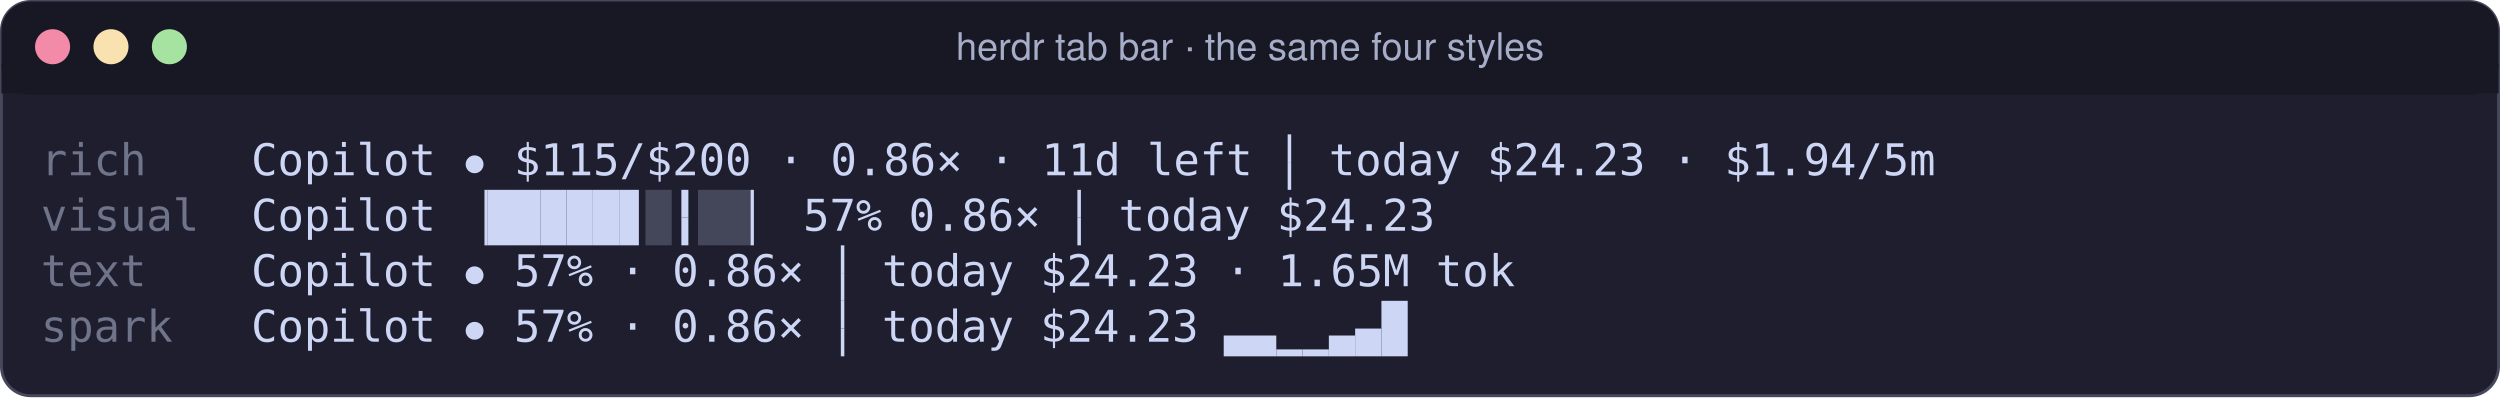
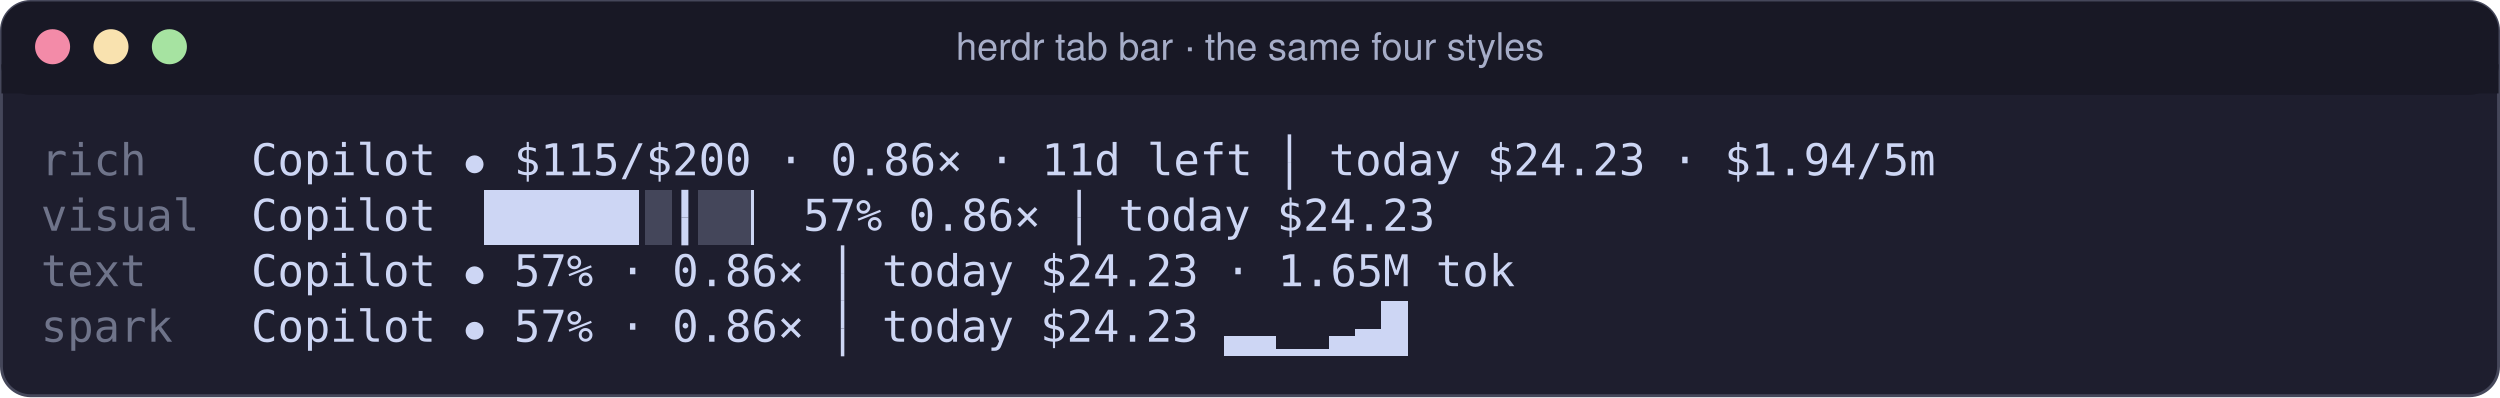
<svg xmlns="http://www.w3.org/2000/svg" width="856" height="136" viewBox="0 0 856 136" role="img" aria-label="herdr tab bar · the same four styles">
  <rect x="0.5" y="0.5" width="855" height="135" rx="10" fill="#1e1e2e" stroke="#45475a" />
  <rect x="0.5" y="0.5" width="855" height="32" rx="10" fill="#181825" />
  <rect x="0.5" y="22" width="855" height="10" fill="#181825" />
  <circle cx="18" cy="16" r="6" fill="#f38ba8" />
  <circle cx="38" cy="16" r="6" fill="#f9e2af" />
  <circle cx="58" cy="16" r="6" fill="#a6e3a1" />
  <text x="428" y="20.5" fill="#a6adc8" font-family="-apple-system,BlinkMacSystemFont,'Segoe UI',Helvetica,Arial,sans-serif" font-size="13" text-anchor="middle">herdr tab bar · the same four styles</text>
  <g font-family="'JetBrains Mono','SF Mono',Menlo,Consolas,'DejaVu Sans Mono','Liberation Mono',monospace" font-size="15" xml:space="preserve" style="white-space:pre">
    <text x="14" y="60" fill="#a6adc8" fill-opacity="0.6" textLength="36" lengthAdjust="spacingAndGlyphs">rich</text>
    <text x="86" y="60" fill="#cdd6f4" textLength="63" lengthAdjust="spacingAndGlyphs">Copilot</text>
    <circle cx="162.5" cy="56.26" r="3.06" fill="#cdd6f4" />
    <text x="176" y="60" fill="#cdd6f4" textLength="252" lengthAdjust="spacingAndGlyphs">$115/$200 · 0.86× · 11d left</text>
    <path d="M441.5 46V55.5" stroke="#cdd6f4" stroke-width="1.2" fill="none" />
    <path d="M441.5 55.5V65" stroke="#cdd6f4" stroke-width="1.2" fill="none" />
    <text x="455" y="60" fill="#cdd6f4" textLength="207" lengthAdjust="spacingAndGlyphs">today $24.23 · $1.94/5m</text>
    <text x="14" y="79" fill="#a6adc8" fill-opacity="0.6" textLength="54" lengthAdjust="spacingAndGlyphs">visual</text>
    <text x="86" y="79" fill="#cdd6f4" textLength="63" lengthAdjust="spacingAndGlyphs">Copilot</text>
-     <rect x="165.88" y="65" width="1.13" height="19" fill="#cdd6f4" />
-     <rect x="167" y="65" width="9" height="19" fill="#cdd6f4" />
-     <rect x="176" y="65" width="9" height="19" fill="#cdd6f4" />
-     <rect x="185" y="65" width="9" height="19" fill="#cdd6f4" />
-     <rect x="194" y="65" width="9" height="19" fill="#cdd6f4" />
-     <rect x="203" y="65" width="9" height="19" fill="#cdd6f4" />
-     <rect x="212" y="65" width="6.75" height="19" fill="#cdd6f4" />
-     <rect x="221" y="65" width="9" height="19" fill="#cdd6f4" opacity="0.22" />
+     <rect x="165.88" y="65" width="1.13" height="19" fill="#cdd6f4" shape-rendering="crispEdges" />
+     <rect x="167" y="65" width="45" height="19" fill="#cdd6f4" shape-rendering="crispEdges" />
+     <rect x="212" y="65" width="6.75" height="19" fill="#cdd6f4" shape-rendering="crispEdges" />
+     <rect x="221" y="65" width="9" height="19" fill="#cdd6f4" opacity="0.22" shape-rendering="crispEdges" />
    <path d="M234.5 65V74.5" stroke="#cdd6f4" stroke-width="2.4" fill="none" />
    <path d="M234.5 74.5V84" stroke="#cdd6f4" stroke-width="2.4" fill="none" />
-     <rect x="239" y="65" width="9" height="19" fill="#cdd6f4" opacity="0.22" />
-     <rect x="248" y="65" width="9" height="19" fill="#cdd6f4" opacity="0.22" />
-     <rect x="257" y="65" width="1.13" height="19" fill="#cdd6f4" />
+     <rect x="239" y="65" width="18" height="19" fill="#cdd6f4" opacity="0.22" shape-rendering="crispEdges" />
+     <rect x="257" y="65" width="1.13" height="19" fill="#cdd6f4" shape-rendering="crispEdges" />
    <text x="275" y="79" fill="#cdd6f4" textLength="81" lengthAdjust="spacingAndGlyphs">57% 0.86×</text>
    <path d="M369.5 65V74.5" stroke="#cdd6f4" stroke-width="1.2" fill="none" />
    <path d="M369.5 74.5V84" stroke="#cdd6f4" stroke-width="1.2" fill="none" />
    <text x="383" y="79" fill="#cdd6f4" textLength="108" lengthAdjust="spacingAndGlyphs">today $24.23</text>
    <text x="14" y="98" fill="#a6adc8" fill-opacity="0.6" textLength="36" lengthAdjust="spacingAndGlyphs">text</text>
    <text x="86" y="98" fill="#cdd6f4" textLength="63" lengthAdjust="spacingAndGlyphs">Copilot</text>
    <circle cx="162.5" cy="94.26" r="3.06" fill="#cdd6f4" />
    <text x="176" y="98" fill="#cdd6f4" textLength="99" lengthAdjust="spacingAndGlyphs">57% · 0.86×</text>
    <path d="M288.5 84V93.5" stroke="#cdd6f4" stroke-width="1.2" fill="none" />
    <path d="M288.5 93.5V103" stroke="#cdd6f4" stroke-width="1.2" fill="none" />
    <text x="302" y="98" fill="#cdd6f4" textLength="216" lengthAdjust="spacingAndGlyphs">today $24.23 · 1.65M tok</text>
    <text x="14" y="117" fill="#a6adc8" fill-opacity="0.6" textLength="45" lengthAdjust="spacingAndGlyphs">spark</text>
    <text x="86" y="117" fill="#cdd6f4" textLength="63" lengthAdjust="spacingAndGlyphs">Copilot</text>
    <circle cx="162.5" cy="113.26" r="3.06" fill="#cdd6f4" />
    <text x="176" y="117" fill="#cdd6f4" textLength="99" lengthAdjust="spacingAndGlyphs">57% · 0.86×</text>
    <path d="M288.5 103V112.5" stroke="#cdd6f4" stroke-width="1.2" fill="none" />
    <path d="M288.5 112.5V122" stroke="#cdd6f4" stroke-width="1.2" fill="none" />
    <text x="302" y="117" fill="#cdd6f4" textLength="108" lengthAdjust="spacingAndGlyphs">today $24.23</text>
-     <rect x="419" y="114.88" width="9" height="7.13" fill="#cdd6f4" />
-     <rect x="428" y="114.88" width="9" height="7.13" fill="#cdd6f4" />
-     <rect x="437" y="119.63" width="9" height="2.38" fill="#cdd6f4" />
-     <rect x="446" y="119.63" width="9" height="2.38" fill="#cdd6f4" />
-     <rect x="455" y="114.88" width="9" height="7.13" fill="#cdd6f4" />
-     <rect x="464" y="112.5" width="9" height="9.5" fill="#cdd6f4" />
-     <rect x="473" y="103" width="9" height="19" fill="#cdd6f4" />
+     <rect x="419" y="114.88" width="18" height="7.13" fill="#cdd6f4" shape-rendering="crispEdges" />
+     <rect x="437" y="119.63" width="18" height="2.38" fill="#cdd6f4" shape-rendering="crispEdges" />
+     <rect x="455" y="114.88" width="9" height="7.13" fill="#cdd6f4" shape-rendering="crispEdges" />
+     <rect x="464" y="112.5" width="9" height="9.5" fill="#cdd6f4" shape-rendering="crispEdges" />
+     <rect x="473" y="103" width="9" height="19" fill="#cdd6f4" shape-rendering="crispEdges" />
  </g>
</svg>
